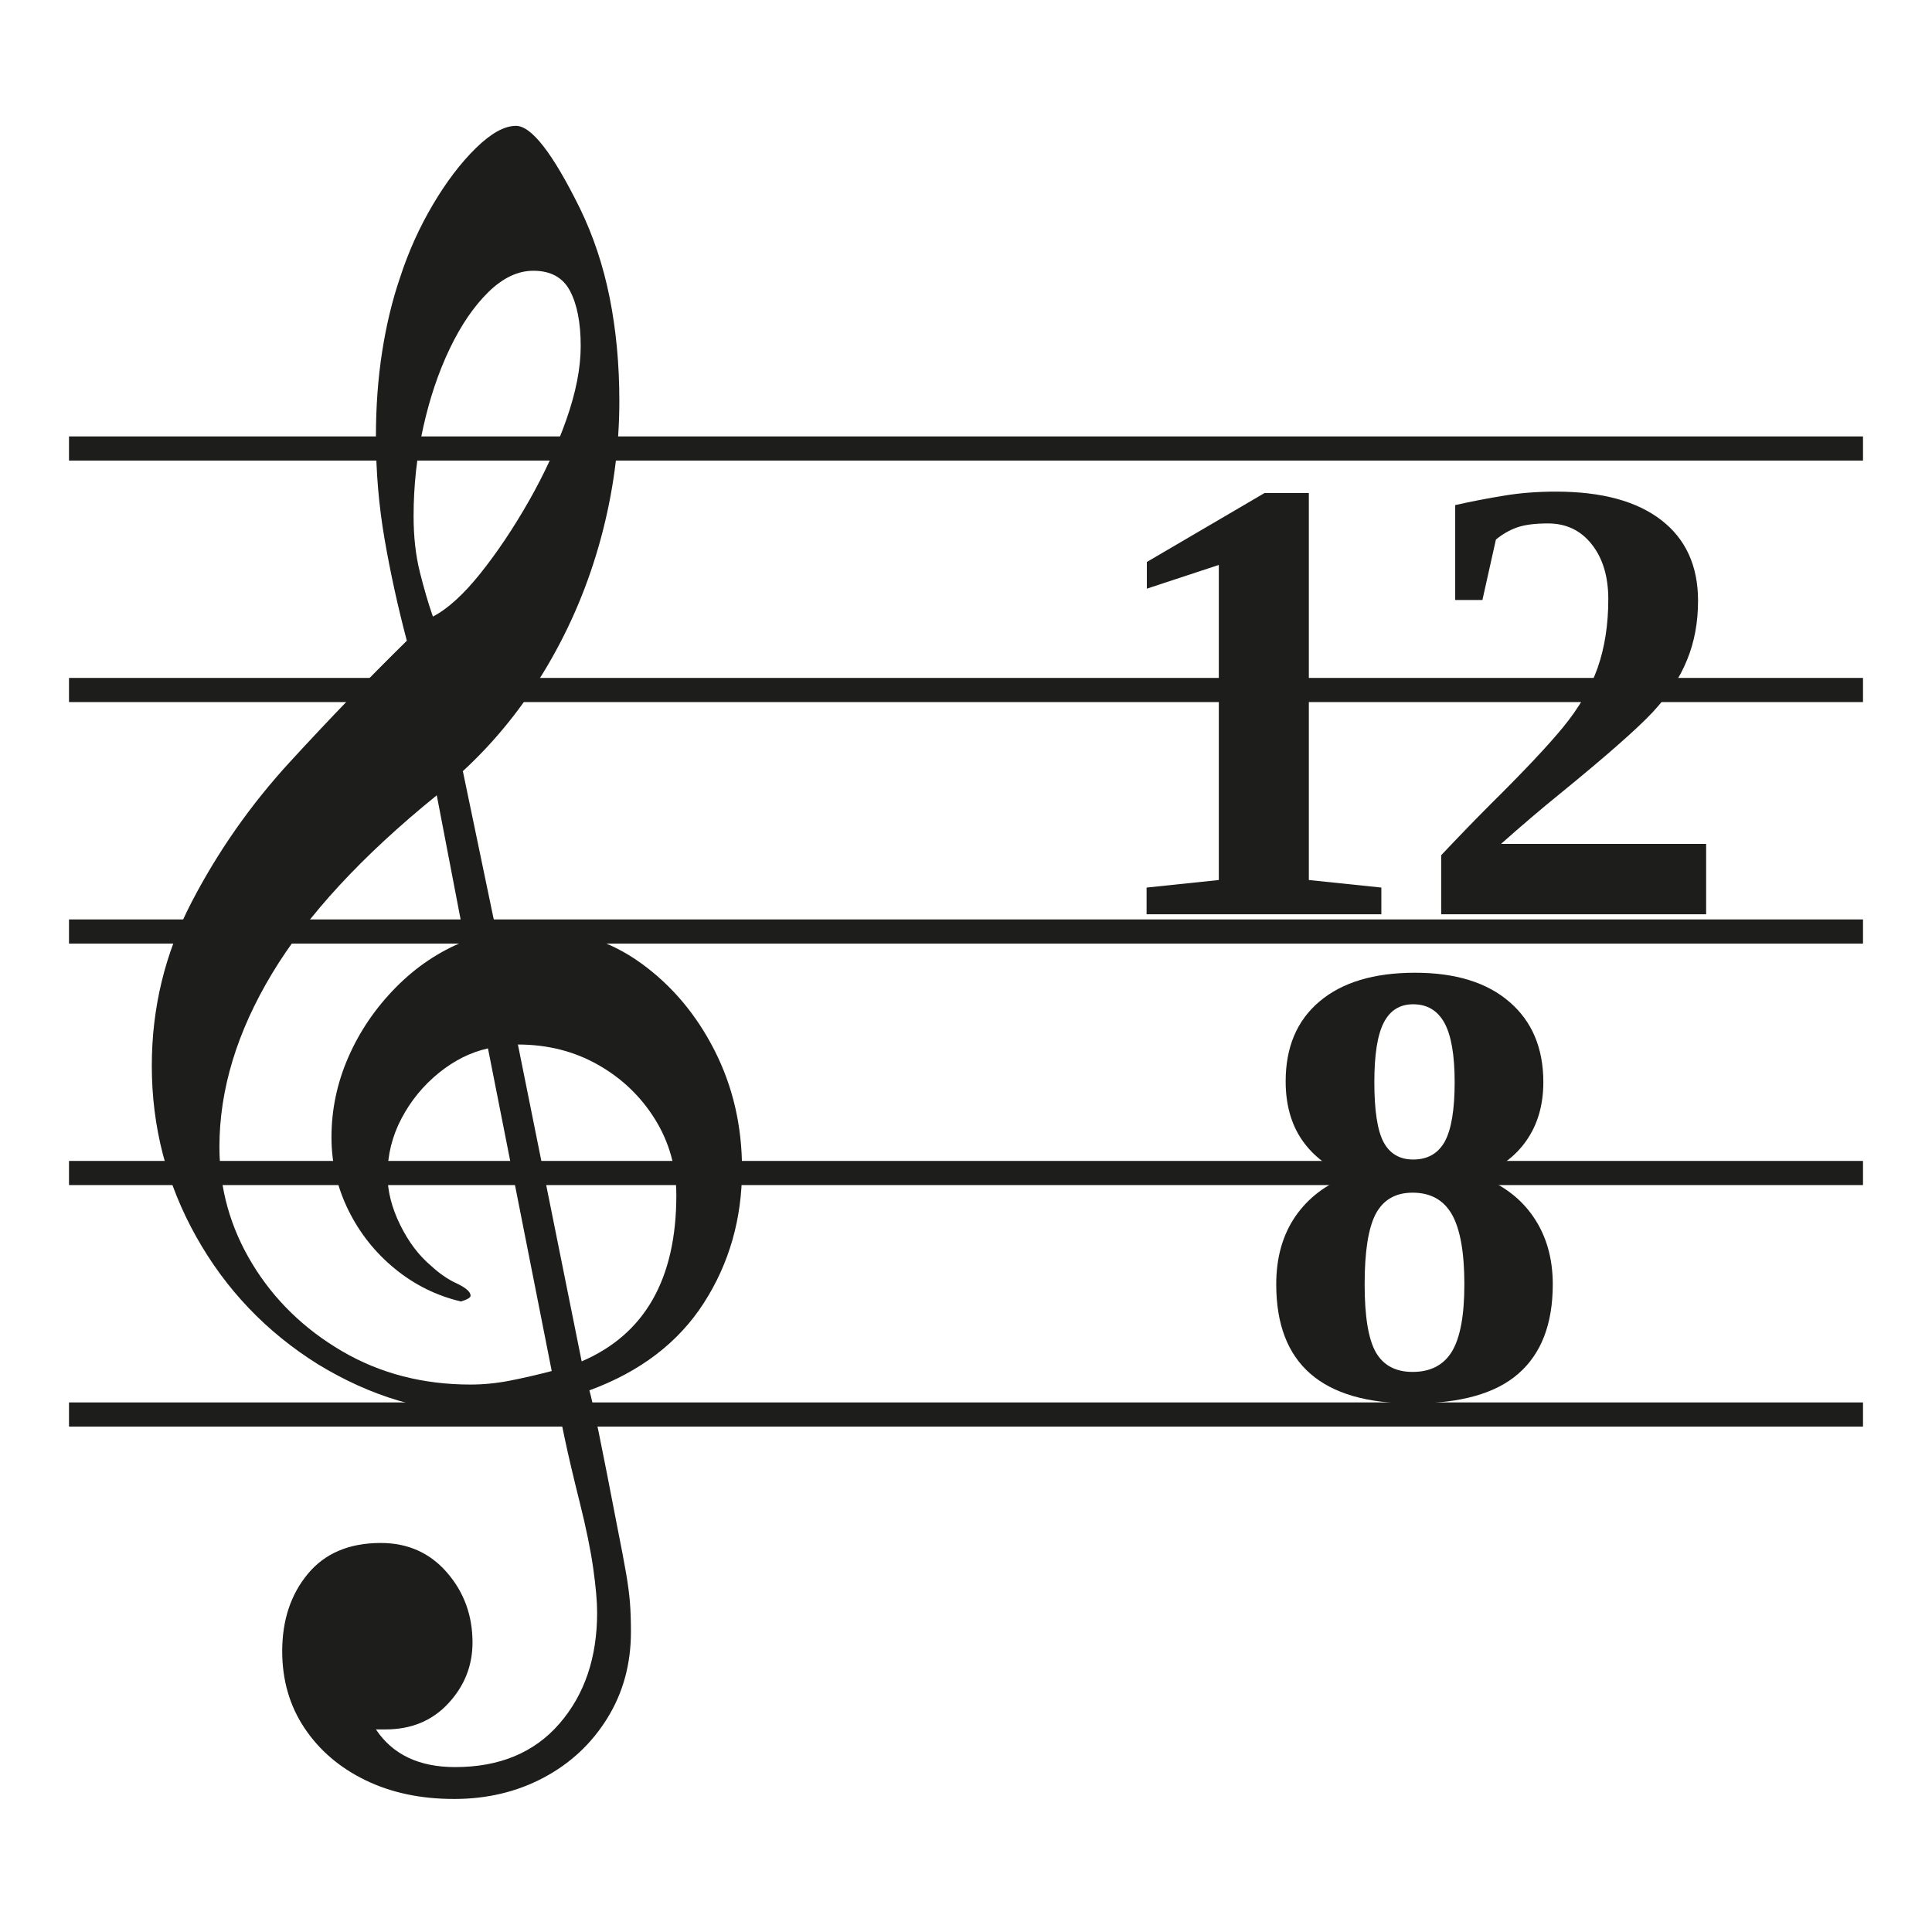
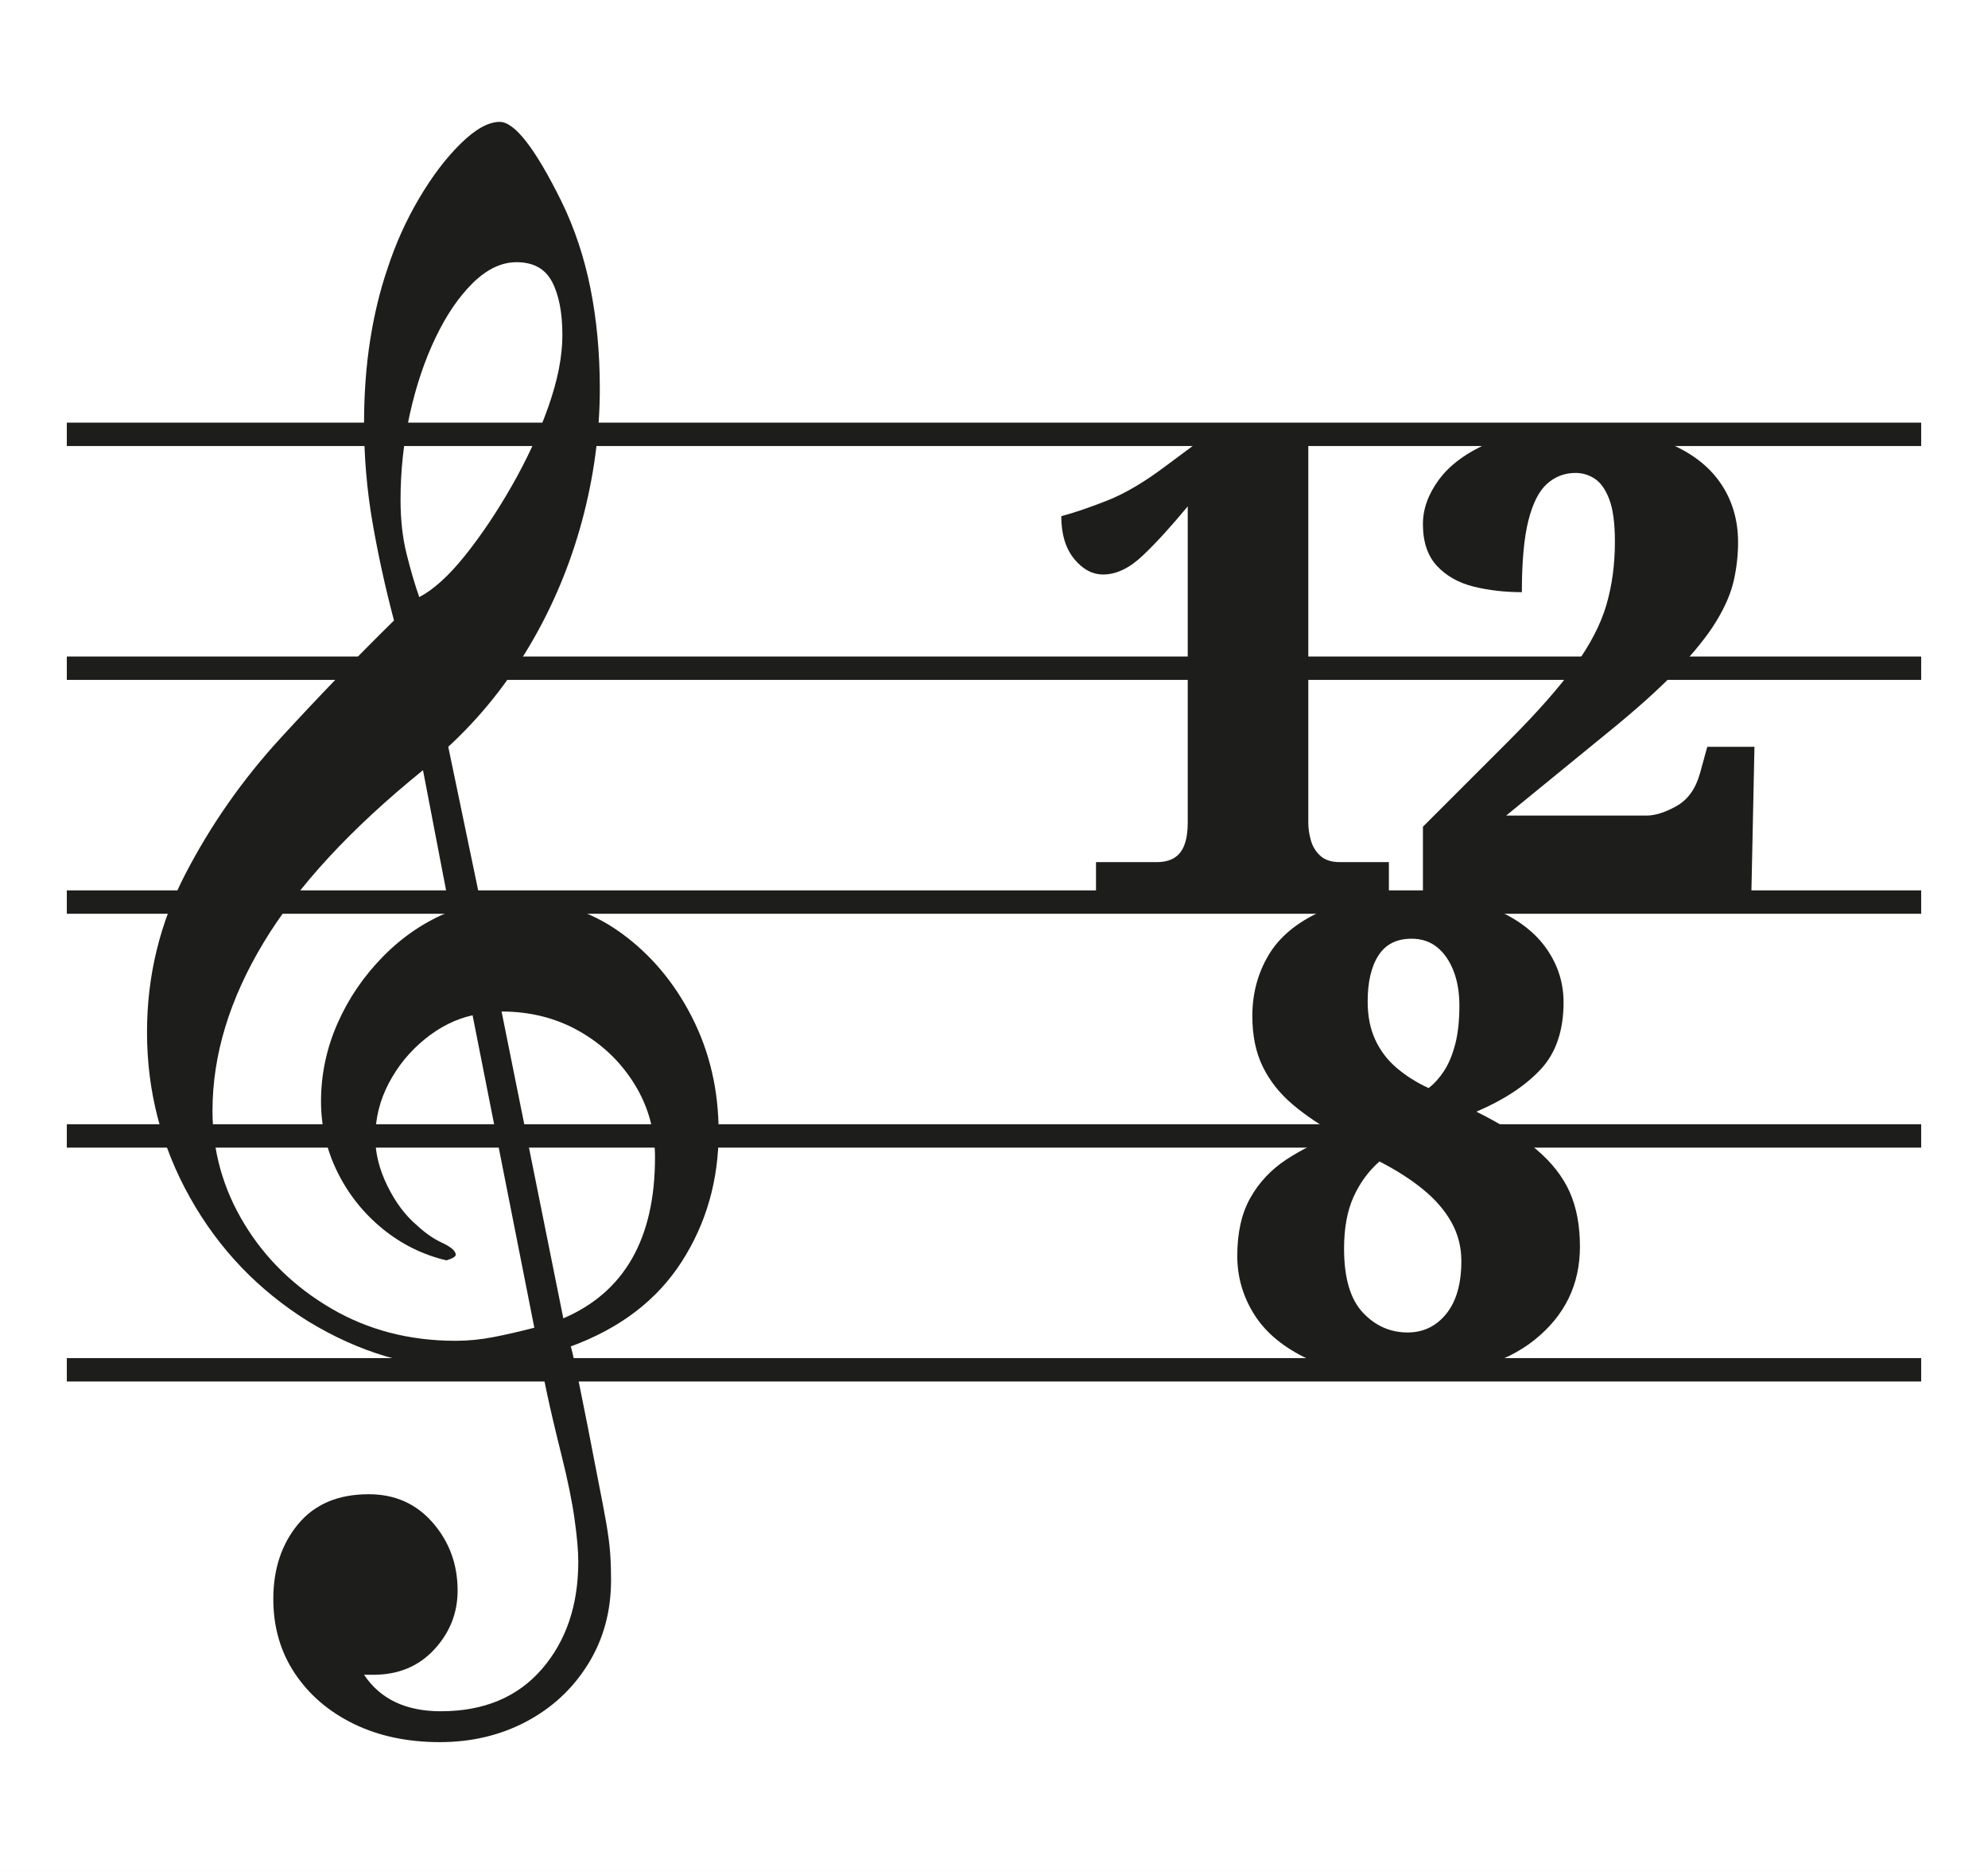
- <svg xmlns="http://www.w3.org/2000/svg" width="112" height="112" viewBox="0 0 112 112" role="img" aria-label="Signature rythmique 12/8">
-   <rect width="112" height="112" fill="#fff" />
-   <line x1="4" y1="26" x2="108" y2="26" stroke="#1d1d1b" stroke-width="1.4" />
-   <line x1="4" y1="40" x2="108" y2="40" stroke="#1d1d1b" stroke-width="1.4" />
-   <line x1="4" y1="54" x2="108" y2="54" stroke="#1d1d1b" stroke-width="1.4" />
-   <line x1="4" y1="68" x2="108" y2="68" stroke="#1d1d1b" stroke-width="1.4" />
-   <line x1="4" y1="82" x2="108" y2="82" stroke="#1d1d1b" stroke-width="1.4" />
+ <svg xmlns="http://www.w3.org/2000/svg" width="119" height="112" viewBox="0 0 119 112" role="img" aria-label="Signature rythmique 12/8">
+   <rect width="119" height="112" fill="#fff" />
+   <line x1="4" y1="26" x2="115" y2="26" stroke="#1d1d1b" stroke-width="1.4" />
+   <line x1="4" y1="40" x2="115" y2="40" stroke="#1d1d1b" stroke-width="1.4" />
+   <line x1="4" y1="54" x2="115" y2="54" stroke="#1d1d1b" stroke-width="1.4" />
+   <line x1="4" y1="68" x2="115" y2="68" stroke="#1d1d1b" stroke-width="1.4" />
+   <line x1="4" y1="82" x2="115" y2="82" stroke="#1d1d1b" stroke-width="1.4" />
  <path transform="translate(6 82) scale(0.056 -0.056)" fill="#1d1d1b" d="M314 801Q300 854 291.0 906.0Q282 958 282 1012Q282 1059 288.5 1100.5Q295 1142 307 1177Q320 1217 341.0 1252.5Q362 1288 385.5 1311.0Q409 1334 427 1334Q451 1334 493 1249Q514 1206 524.0 1156.0Q534 1106 534 1049Q534 978 515.0 907.5Q496 837 459.5 775.0Q423 713 372 666L407 498Q422 500 432.0 501.0Q442 502 447 502Q508 502 556.0 467.5Q604 433 632.5 377.0Q661 321 661 254Q661 177 621.5 115.5Q582 54 503 25Q508 8 532 -117Q538 -147 541.0 -164.5Q544 -182 545.0 -195.0Q546 -208 546 -225Q546 -275 521.5 -314.5Q497 -354 455.5 -376.0Q414 -398 363 -398Q311 -398 271.0 -378.5Q231 -359 208.0 -324.5Q185 -290 185 -245Q185 -197 211.5 -165.0Q238 -133 287 -133Q329 -133 355.5 -163.5Q382 -194 382 -236Q382 -272 357.0 -299.0Q332 -326 292 -326H282Q308 -365 364 -365Q433 -365 472.0 -320.0Q511 -275 511 -205Q511 -188 507.0 -159.5Q503 -131 493 -91Q483 -51 477.5 -25.0Q472 1 470 12Q436 2 390 2Q304 2 222 52Q142 102 96.0 184.0Q50 266 50 361Q50 451 91 530Q132 609 192.5 675.0Q253 741 314 801ZM341 826Q364 838 390.0 870.5Q416 903 440.0 945.0Q464 987 479.0 1029.5Q494 1072 494 1106Q494 1142 483.0 1163.0Q472 1184 445 1184Q421 1184 398.5 1162.0Q376 1140 358.5 1103.5Q341 1067 331.0 1022.0Q321 977 321 930Q321 898 327.5 872.0Q334 846 341 826ZM398 379Q371 373 347.0 353.5Q323 334 308.5 306.5Q294 279 294 248Q294 223 307.0 196.5Q320 170 339 154Q352 142 365 136Q380 129 380 123Q380 120 370 117Q332 126 301.5 151.0Q271 176 253.5 211.5Q236 247 236 287Q236 330 253.5 370.0Q271 410 302.5 442.0Q334 474 374 490L345 641Q229 547 174.5 456.5Q120 366 120 277Q120 212 154.0 156.0Q188 100 247.0 65.5Q306 31 380 31Q400 31 420.5 35.0Q441 39 464 45ZM495 55Q593 97 593 227Q593 270 571.0 305.5Q549 341 512.0 362.0Q475 383 429 383Z" />
-   <g font-family="Georgia, 'Times New Roman', 'DejaVu Serif', serif" font-weight="700" font-size="37.0" fill="#1d1d1b" text-anchor="middle">
-     <text x="82" y="53">12</text>
-     <text x="82" y="81">8</text>
-   </g>
+   <path transform="translate(62.39 54) scale(0.03922 -0.03922)" fill="#1d1d1b" d="M82 0V61H175Q191 61 201.5 67.5Q212 74 217.0 87.5Q222 101 222 121V604Q184 558 153.5 529.0Q123 500 93 500Q68 500 48.5 524.0Q29 548 29 589Q59 597 99.5 613.0Q140 629 189 666L259 718H406V121Q406 108 410.0 94.0Q414 80 424.5 70.5Q435 61 454 61H529V0Z" />
+   <path transform="translate(83.92 54) scale(0.03922 -0.03922)" fill="#1d1d1b" d="M32 0V115L162 245Q228 311 263.5 360.0Q299 409 312.0 453.5Q325 498 325 550Q325 592 316.5 614.5Q308 637 294.5 646.0Q281 655 265 655Q240 655 221.5 638.5Q203 622 193.0 582.5Q183 543 183 473Q144 473 109.5 481.5Q75 490 53.5 513.0Q32 536 32 577Q32 612 57.0 645.5Q82 679 134.0 701.5Q186 724 265 724Q348 724 403.0 702.0Q458 680 485.5 640.5Q513 601 513 549Q513 520 506.5 491.0Q500 462 480.0 429.0Q460 396 420.0 354.0Q380 312 312 257L159 132H373Q393 132 419.0 146.5Q445 161 455 197L466 237H538L533 0Z" />
+   <path transform="translate(73.16 82) scale(0.03922 -0.03922)" fill="#1d1d1b" d="M278 -10Q188 -10 132.0 16.0Q76 42 49.5 83.5Q23 125 23 174Q23 227 43.0 262.5Q63 298 98.0 321.0Q133 344 176 359Q137 380 107.5 405.0Q78 430 62.0 462.5Q46 495 46 540Q46 591 70.5 632.5Q95 674 149.5 699.0Q204 724 292 724Q369 724 419.5 701.5Q470 679 495.5 642.0Q521 605 521 561Q521 496 486.0 458.5Q451 421 388 394Q446 365 480.5 335.5Q515 306 530.5 271.0Q546 236 546 188Q546 101 476.5 45.5Q407 -10 278 -10ZM283 57Q319 57 342.0 85.5Q365 114 365 166Q365 198 350.0 225.0Q335 252 307.0 275.0Q279 298 240 318Q215 296 200.5 264.0Q186 232 186 185Q186 118 214.5 87.5Q243 57 283 57ZM315 430Q328 440 338.5 456.0Q349 472 355.5 496.5Q362 521 362 556Q362 586 353.0 609.0Q344 632 328.0 645.0Q312 658 289 658Q255 658 238.5 632.5Q222 607 222 562Q222 529 233.5 504.0Q245 479 266.0 461.0Q287 443 315 430Z" />
</svg>
